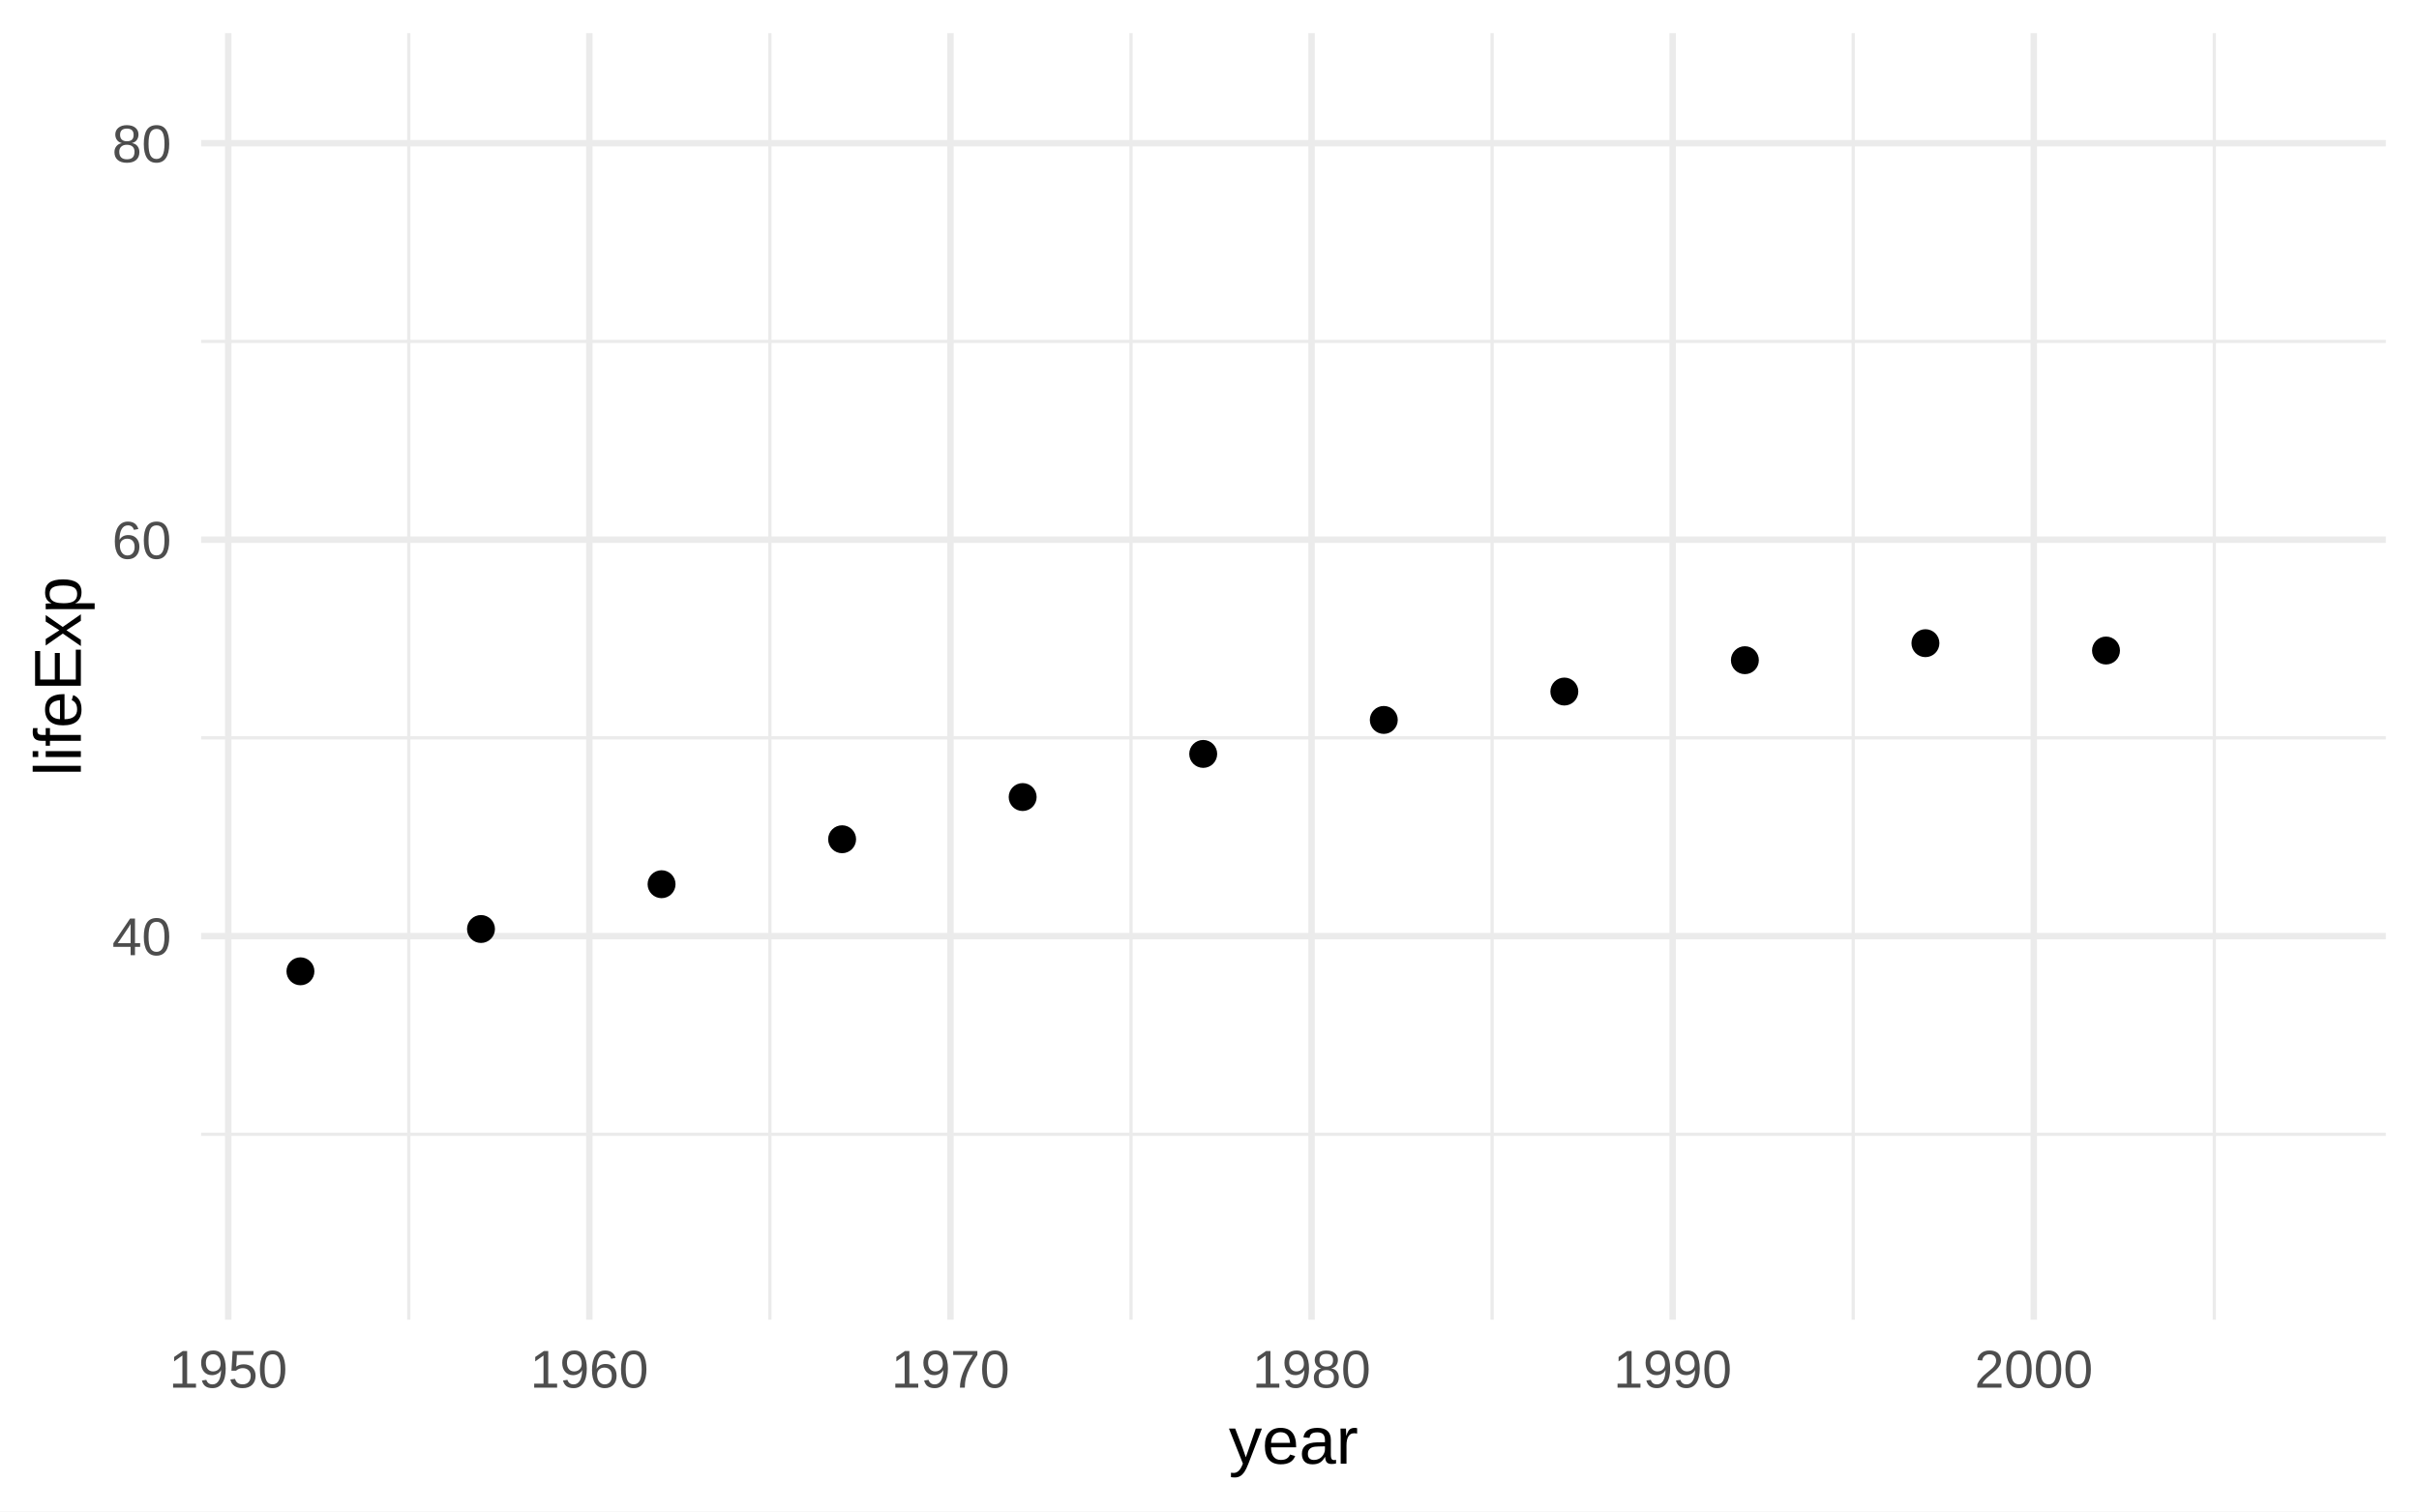
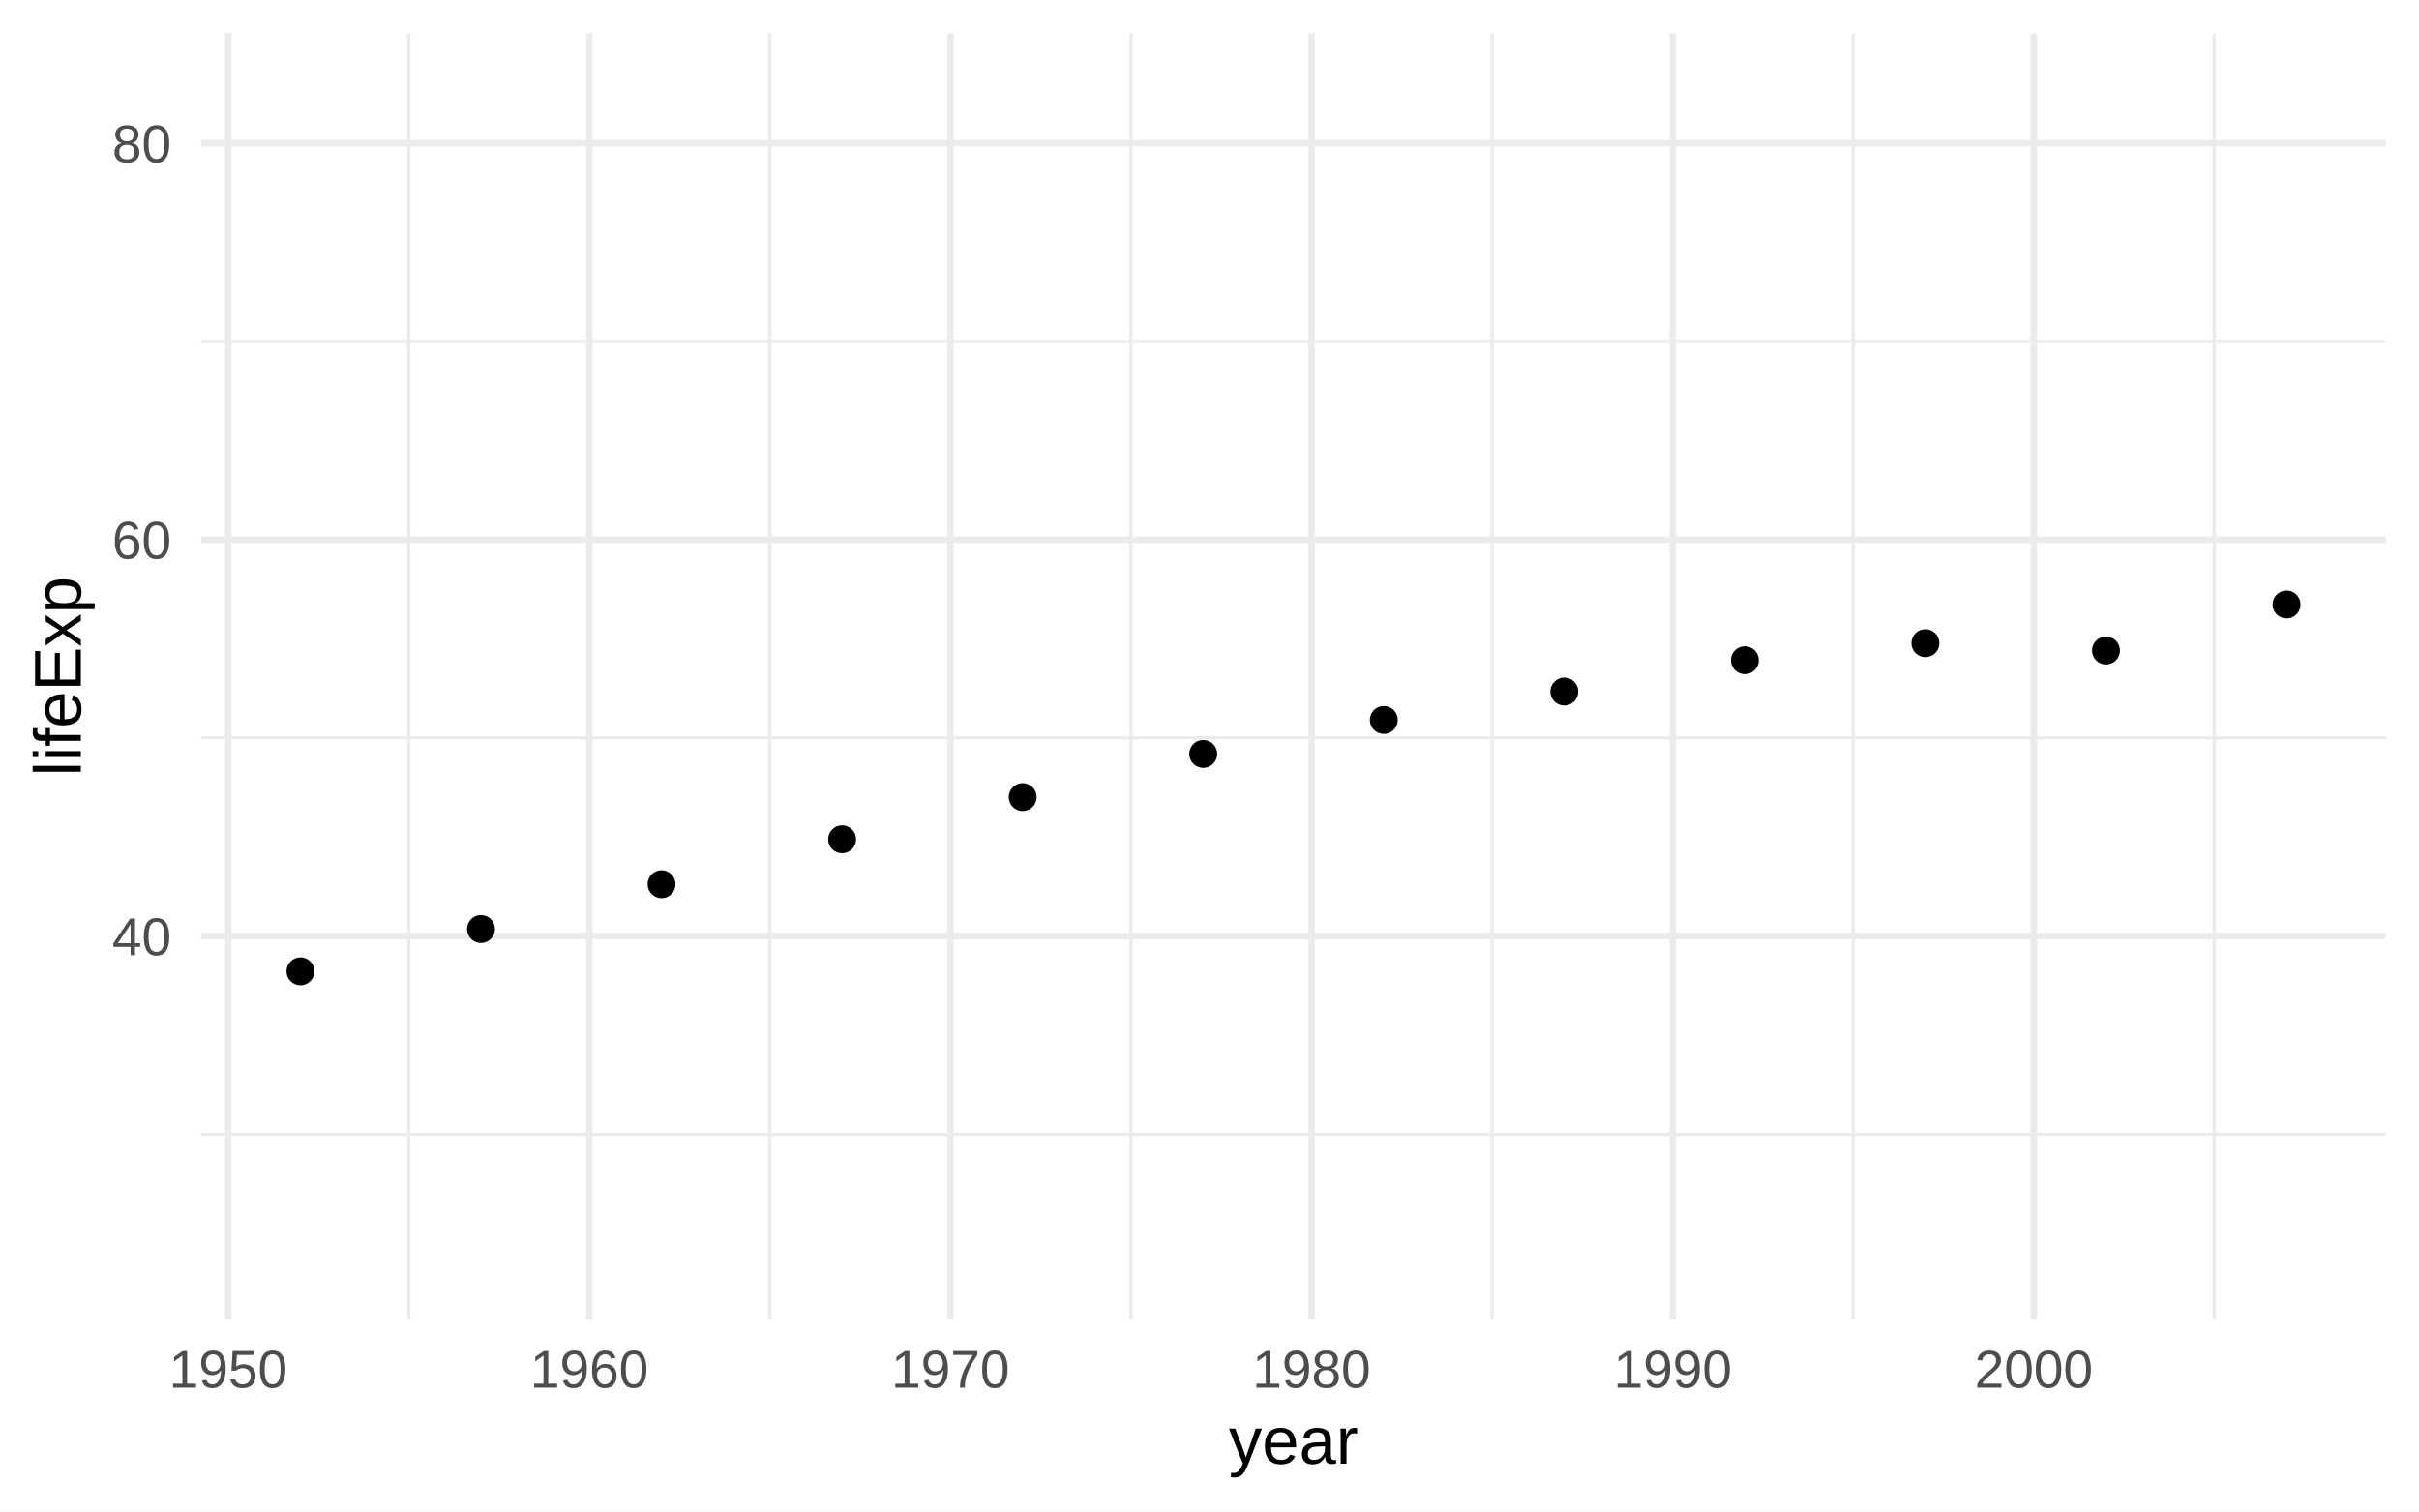
<svg xmlns="http://www.w3.org/2000/svg" class="svglite" width="800.00pt" height="500.00pt" viewBox="0 0 800.00 500.00">
  <defs>
    <style type="text/css">
    .svglite line, .svglite polyline, .svglite polygon, .svglite path, .svglite rect, .svglite circle {
      fill: none;
      stroke: #000000;
      stroke-linecap: round;
      stroke-linejoin: round;
      stroke-miterlimit: 10.00;
    }
    .svglite text {
      white-space: pre;
    }
  </style>
  </defs>
  <rect width="100%" height="100%" style="stroke: none; fill: #FFFFFF;" />
  <defs>
    <clipPath id="cpMC4wMHw4MDAuMDB8MC4wMHw1MDAuMDA=">
      <rect x="0.00" y="0.00" width="800.00" height="500.00" />
    </clipPath>
  </defs>
  <g clip-path="url(#cpMC4wMHw4MDAuMDB8MC4wMHw1MDAuMDA=)">
</g>
  <defs>
    <clipPath id="cpNjYuNTJ8Nzg5LjA0fDEwLjk2fDQzNi41NA==">
      <rect x="66.52" y="10.96" width="722.52" height="425.58" />
    </clipPath>
  </defs>
  <g clip-path="url(#cpNjYuNTJ8Nzg5LjA0fDEwLjk2fDQzNi41NA==)">
    <polyline points="66.52,375.22 789.04,375.22 " style="stroke-width: 1.07; stroke: #EBEBEB; stroke-linecap: butt;" />
    <polyline points="66.52,244.08 789.04,244.08 " style="stroke-width: 1.07; stroke: #EBEBEB; stroke-linecap: butt;" />
    <polyline points="66.52,112.94 789.04,112.94 " style="stroke-width: 1.07; stroke: #EBEBEB; stroke-linecap: butt;" />
    <polyline points="135.19,436.54 135.19,10.96 " style="stroke-width: 1.07; stroke: #EBEBEB; stroke-linecap: butt;" />
    <polyline points="254.61,436.54 254.61,10.96 " style="stroke-width: 1.07; stroke: #EBEBEB; stroke-linecap: butt;" />
    <polyline points="374.04,436.54 374.04,10.96 " style="stroke-width: 1.07; stroke: #EBEBEB; stroke-linecap: butt;" />
    <polyline points="493.46,436.54 493.46,10.96 " style="stroke-width: 1.07; stroke: #EBEBEB; stroke-linecap: butt;" />
    <polyline points="612.89,436.54 612.89,10.96 " style="stroke-width: 1.07; stroke: #EBEBEB; stroke-linecap: butt;" />
    <polyline points="732.31,436.54 732.31,10.96 " style="stroke-width: 1.07; stroke: #EBEBEB; stroke-linecap: butt;" />
    <polyline points="66.52,309.65 789.04,309.65 " style="stroke-width: 2.13; stroke: #EBEBEB; stroke-linecap: butt;" />
    <polyline points="66.52,178.51 789.04,178.51 " style="stroke-width: 2.13; stroke: #EBEBEB; stroke-linecap: butt;" />
    <polyline points="66.52,47.37 789.04,47.37 " style="stroke-width: 2.13; stroke: #EBEBEB; stroke-linecap: butt;" />
    <polyline points="75.48,436.54 75.48,10.96 " style="stroke-width: 2.13; stroke: #EBEBEB; stroke-linecap: butt;" />
    <polyline points="194.90,436.54 194.90,10.96 " style="stroke-width: 2.13; stroke: #EBEBEB; stroke-linecap: butt;" />
    <polyline points="314.33,436.54 314.33,10.96 " style="stroke-width: 2.13; stroke: #EBEBEB; stroke-linecap: butt;" />
    <polyline points="433.75,436.54 433.75,10.96 " style="stroke-width: 2.13; stroke: #EBEBEB; stroke-linecap: butt;" />
    <polyline points="553.18,436.54 553.18,10.96 " style="stroke-width: 2.13; stroke: #EBEBEB; stroke-linecap: butt;" />
    <polyline points="672.60,436.54 672.60,10.96 " style="stroke-width: 2.13; stroke: #EBEBEB; stroke-linecap: butt;" />
    <circle cx="99.36" cy="321.30" r="3.91" style="stroke-width: 1.42; fill: #000000;" />
    <circle cx="159.07" cy="307.31" r="3.91" style="stroke-width: 1.42; fill: #000000;" />
    <circle cx="218.79" cy="292.49" r="3.91" style="stroke-width: 1.42; fill: #000000;" />
    <circle cx="278.50" cy="277.62" r="3.91" style="stroke-width: 1.42; fill: #000000;" />
    <circle cx="338.21" cy="263.66" r="3.91" style="stroke-width: 1.42; fill: #000000;" />
    <circle cx="397.92" cy="249.39" r="3.91" style="stroke-width: 1.42; fill: #000000;" />
    <circle cx="457.64" cy="238.15" r="3.91" style="stroke-width: 1.42; fill: #000000;" />
    <circle cx="517.35" cy="228.76" r="3.91" style="stroke-width: 1.42; fill: #000000;" />
    <circle cx="577.06" cy="218.39" r="3.91" style="stroke-width: 1.42; fill: #000000;" />
    <circle cx="636.77" cy="212.76" r="3.91" style="stroke-width: 1.42; fill: #000000;" />
    <circle cx="696.49" cy="215.19" r="3.91" style="stroke-width: 1.42; fill: #000000;" />
+     <circle cx="756.20" cy="199.97" r="3.91" style="stroke-width: 1.42; fill: #000000;" />
  </g>
  <g clip-path="url(#cpMC4wMHw4MDAuMDB8MC4wMHw1MDAuMDA=)">
    <text x="56.66" y="315.96" text-anchor="end" style="font-size: 17.60px;fill: #4D4D4D; font-family: &quot;Arial&quot;;" textLength="19.57px" lengthAdjust="spacingAndGlyphs">40</text>
    <text x="56.66" y="184.82" text-anchor="end" style="font-size: 17.60px;fill: #4D4D4D; font-family: &quot;Arial&quot;;" textLength="19.57px" lengthAdjust="spacingAndGlyphs">60</text>
    <text x="56.66" y="53.68" text-anchor="end" style="font-size: 17.60px;fill: #4D4D4D; font-family: &quot;Arial&quot;;" textLength="19.57px" lengthAdjust="spacingAndGlyphs">80</text>
    <text x="75.48" y="459.02" text-anchor="middle" style="font-size: 17.60px;fill: #4D4D4D; font-family: &quot;Arial&quot;;" textLength="39.14px" lengthAdjust="spacingAndGlyphs">1950</text>
    <text x="194.90" y="459.02" text-anchor="middle" style="font-size: 17.60px;fill: #4D4D4D; font-family: &quot;Arial&quot;;" textLength="39.14px" lengthAdjust="spacingAndGlyphs">1960</text>
    <text x="314.33" y="459.02" text-anchor="middle" style="font-size: 17.60px;fill: #4D4D4D; font-family: &quot;Arial&quot;;" textLength="39.14px" lengthAdjust="spacingAndGlyphs">1970</text>
    <text x="433.75" y="459.02" text-anchor="middle" style="font-size: 17.60px;fill: #4D4D4D; font-family: &quot;Arial&quot;;" textLength="39.14px" lengthAdjust="spacingAndGlyphs">1980</text>
    <text x="553.18" y="459.02" text-anchor="middle" style="font-size: 17.60px;fill: #4D4D4D; font-family: &quot;Arial&quot;;" textLength="39.14px" lengthAdjust="spacingAndGlyphs">1990</text>
    <text x="672.60" y="459.02" text-anchor="middle" style="font-size: 17.60px;fill: #4D4D4D; font-family: &quot;Arial&quot;;" textLength="39.14px" lengthAdjust="spacingAndGlyphs">2000</text>
    <text x="427.78" y="484.17" text-anchor="middle" style="font-size: 22.00px; font-family: &quot;Arial&quot;;" textLength="42.80px" lengthAdjust="spacingAndGlyphs">year</text>
    <text transform="translate(26.74,223.75) rotate(-90)" text-anchor="middle" style="font-size: 22.00px; font-family: &quot;Arial&quot;;" textLength="66.03px" lengthAdjust="spacingAndGlyphs">lifeExp</text>
  </g>
</svg>
